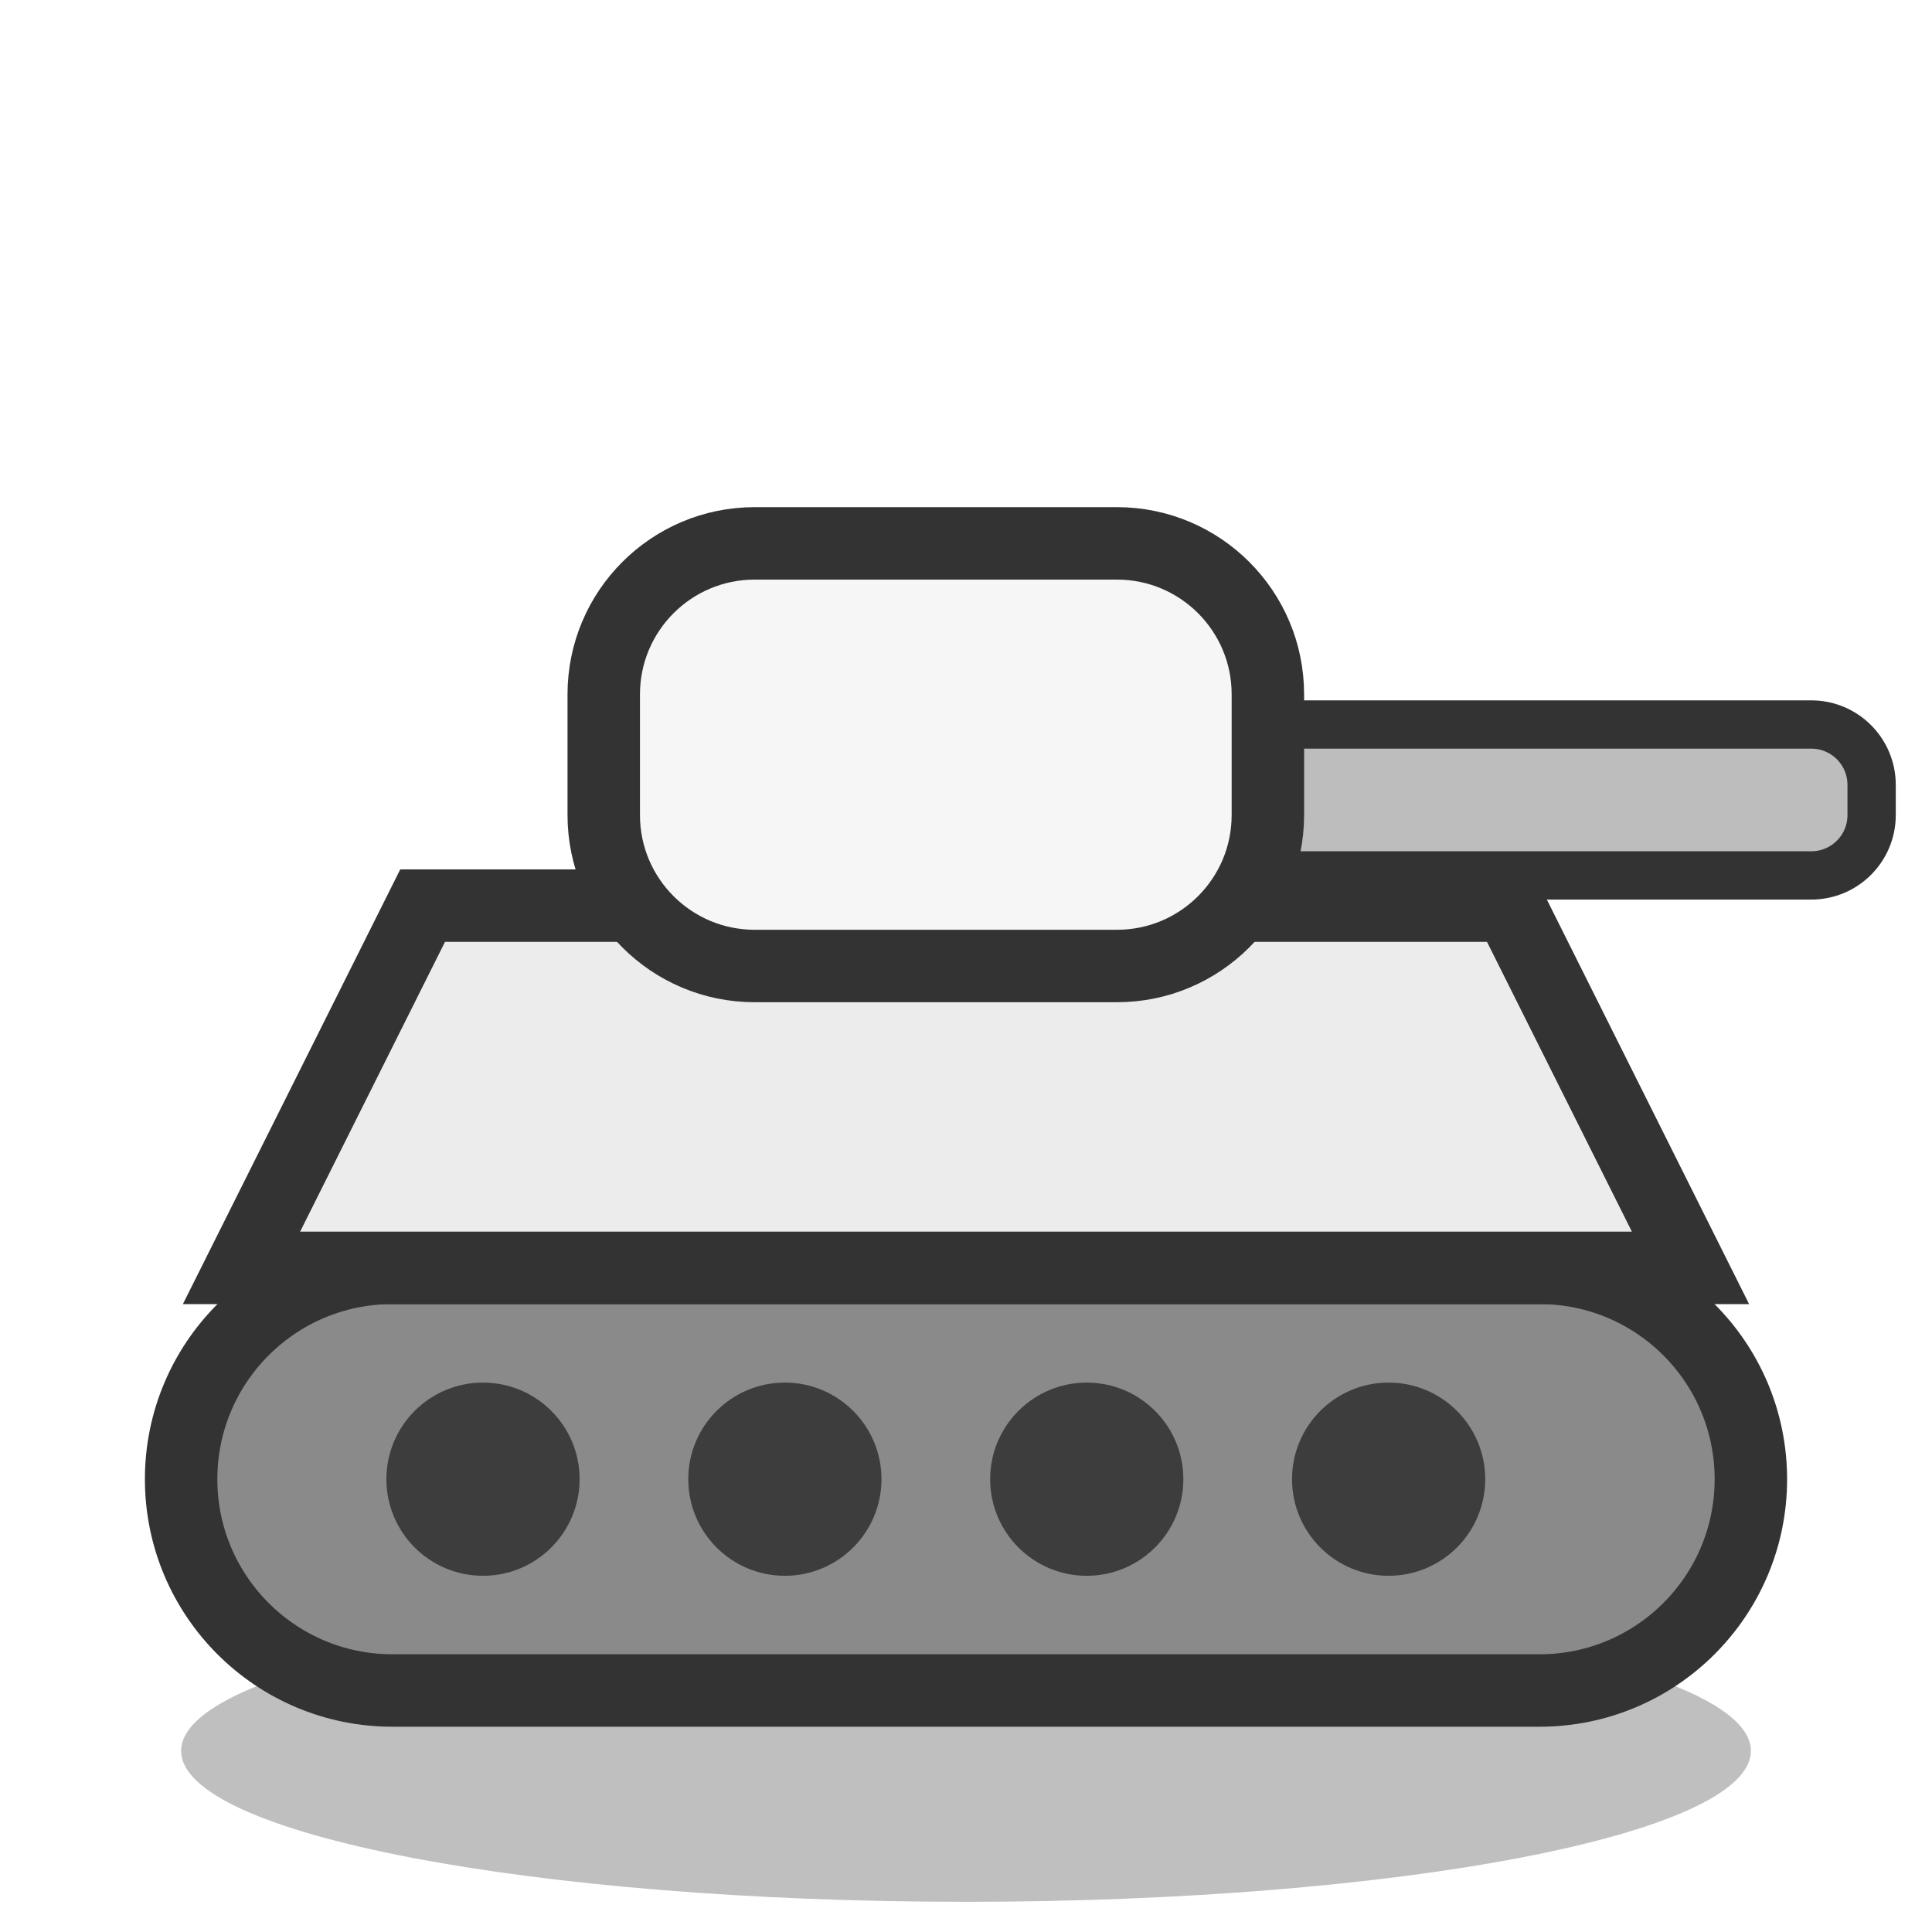
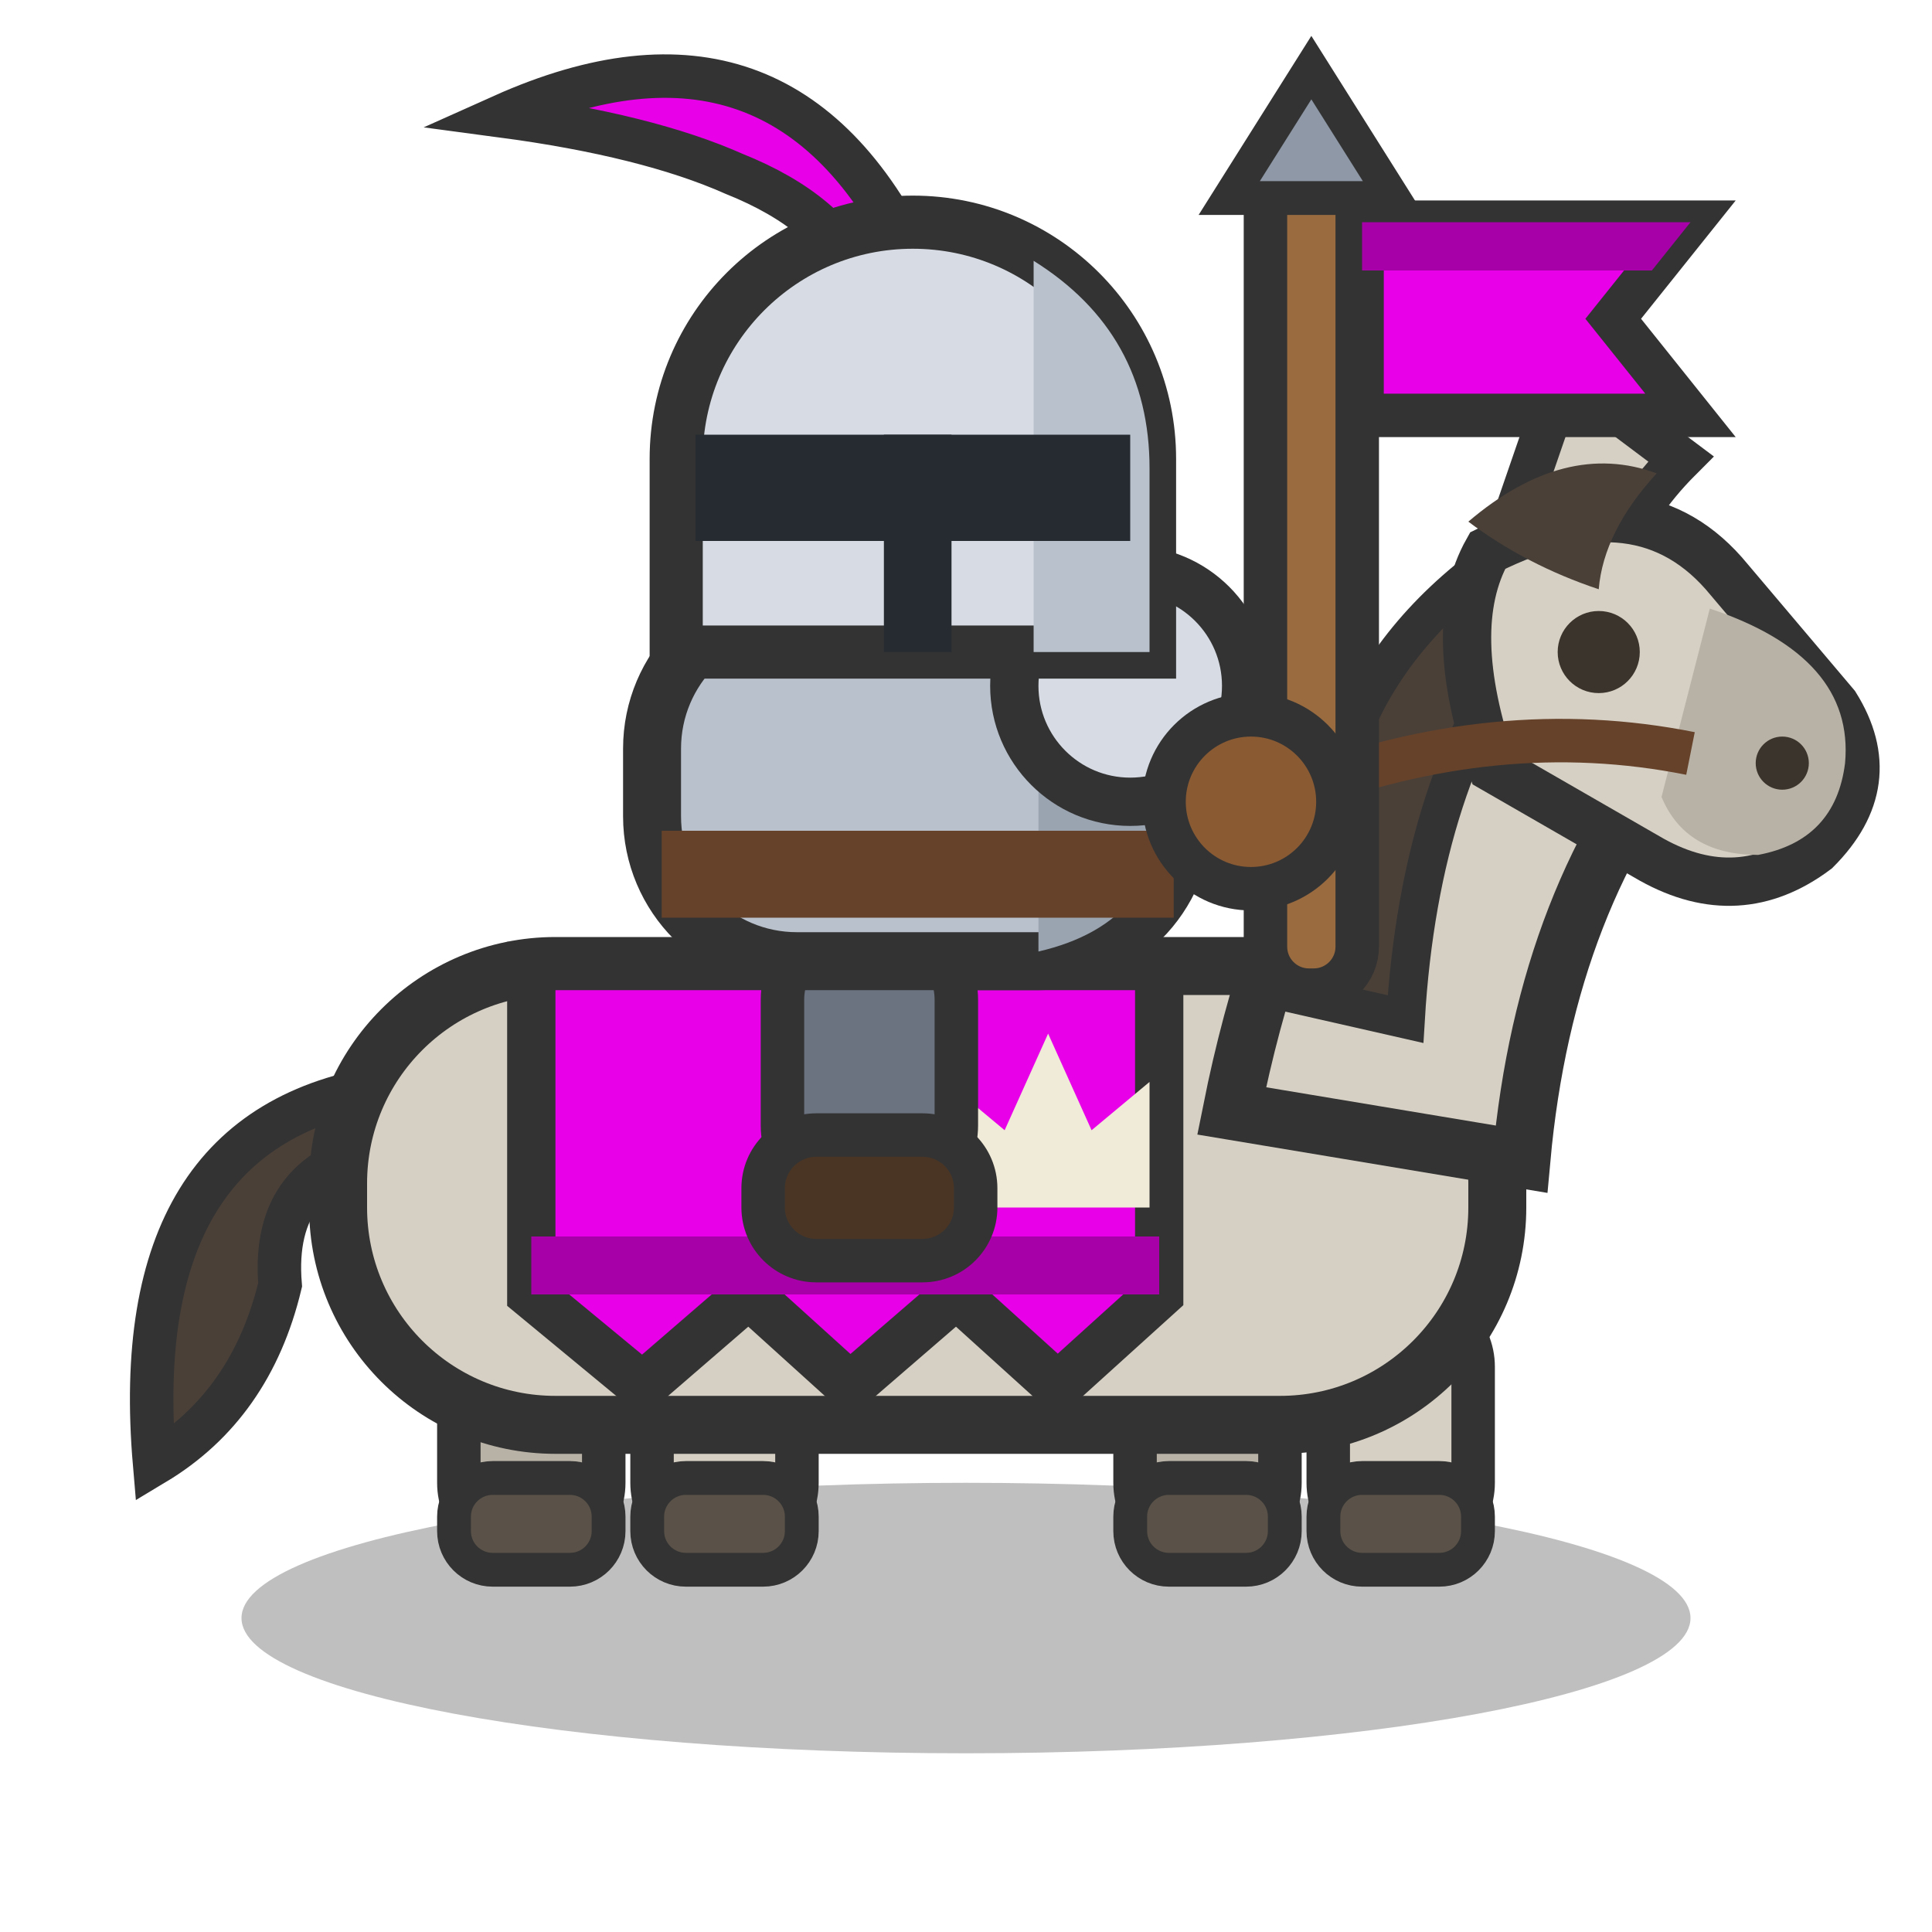
- <svg xmlns="http://www.w3.org/2000/svg" width="32" height="32">
-   <ellipse cx="16" cy="29" rx="13" ry="2.5" fill="#000000" opacity="0.25" />
-   <rect x="3" y="21" width="26" height="7" rx="3.5" fill="#8a8a8a" stroke="#333333" stroke-width="1.2" />
-   <circle cx="8" cy="24.5" r="1.6" fill="#3d3d3d" />
-   <circle cx="13" cy="24.5" r="1.6" fill="#3d3d3d" />
-   <circle cx="18" cy="24.5" r="1.6" fill="#3d3d3d" />
-   <circle cx="23" cy="24.5" r="1.6" fill="#3d3d3d" />
+ <svg xmlns="http://www.w3.org/2000/svg" width="40" height="40">
+   <ellipse cx="20" cy="33.5" rx="15" ry="2.8" fill="#000000" opacity="0.25" />
+   <rect x="9.5" y="27" width="3" height="5" rx="1.3" fill="#b8b2a6" stroke="#333333" stroke-width="0.9" />
+   <rect x="23.5" y="27" width="3" height="5" rx="1.3" fill="#b8b2a6" stroke="#333333" stroke-width="0.9" />
+   <rect x="13.5" y="27" width="3" height="5" rx="1.3" fill="#d6d0c4" stroke="#333333" stroke-width="0.9" />
+   <rect x="27.5" y="27" width="3" height="5" rx="1.3" fill="#d6d0c4" stroke="#333333" stroke-width="0.9" />
+   <rect x="9.4" y="30.6" width="3.2" height="1.9" rx="0.8" fill="#5a5248" stroke="#333333" stroke-width="0.7" />
+   <rect x="23.4" y="30.6" width="3.2" height="1.9" rx="0.8" fill="#5a5248" stroke="#333333" stroke-width="0.7" />
+   <rect x="13.4" y="30.6" width="3.2" height="1.9" rx="0.8" fill="#5a5248" stroke="#333333" stroke-width="0.7" />
+   <rect x="27.4" y="30.6" width="3.2" height="1.9" rx="0.8" fill="#5a5248" stroke="#333333" stroke-width="0.7" />
  <g transform="translate(0,1)">
-     <rect x="19" y="11" width="12" height="2.5" rx="1" fill="#bdbdbd" stroke="#333333" stroke-width="0.8" />
-     <path d="M4 20 L7 14 h18 l3 6 z" fill="#ececec" stroke="#333333" stroke-width="1.2" />
-     <rect x="10" y="8" width="11" height="7" rx="2.5" fill="#f6f6f6" stroke="#333333" stroke-width="1.2" />
+     <path d="M8 21.5 Q2.6 22.3 3.2 29.3 Q5.2 28.1 5.8 25.6 Q5.6 23.2 8 22.8 z" fill="#4a4038" stroke="#333333" stroke-width="0.9" />
+     <rect x="7" y="19" width="24" height="9.5" rx="4.5" fill="#d6d0c4" stroke="#333333" stroke-width="1.2" />
+     <path d="M11 19 h13 v6.8 l-2.1 1.9 l-2.1 -1.9 l-2.2 1.9 l-2.1 -1.9 l-2.2 1.9 l-2.3 -1.9 z" fill="#e800e8" stroke="#333333" stroke-width="1" />
+     <path d="M11 24.6 h13 v1.2 h-13 z" fill="#a800a8" />
+     <path d="M19.6 24 v-2.6 l1.2 1 l0.9 -2 l0.9 2 l1.2 -1 v2.6 z" fill="#f0ead8" />
+     <path d="M25.5 22 Q27 14.5 31.5 11 L35 14 Q32 17.5 31.5 23 z" fill="#d6d0c4" stroke="#333333" stroke-width="1.2" />
+     <path d="M30.9 10.6 q-2.2 1.6 -3 3.8 q-0.9 2.6 -1 5.2 l2.2 0.5 q0.3 -5 2.6 -8 z" fill="#4a4038" stroke="#333333" stroke-width="0.8" />
+     <path d="M31.4 9.6 l1 -2.9 l2.4 1.8 q-1 1 -1.3 2 z" fill="#d6d0c4" stroke="#333333" stroke-width="0.9" />
+     <path d="M30.8 10.4 Q34 8.8 35.8 11 L38 13.6 Q39 15.2 37.6 16.6 Q36 17.8 34.2 16.8 L30.9 14.9 Q29.9 12 30.8 10.4 z" fill="#d6d0c4" stroke="#333333" stroke-width="1" />
+     <path d="M35.4 11.6 Q38.4 12.6 38.2 14.8 Q38 16.4 36.4 16.7 Q34.9 16.7 34.4 15.5 z" fill="#b8b2a6" />
+     <circle cx="36.9" cy="14.8" r="0.55" fill="#3a342c" />
+     <circle cx="33.1" cy="12.5" r="0.85" fill="#3a342c" />
+     <path d="M30.4 9.8 q2 -1.7 3.9 -1 q-1.1 1.2 -1.2 2.4 q-1.5 -0.5 -2.7 -1.4 z" fill="#4a4038" />
+     <path d="M26.8 15.4 Q31 13.8 35 14.6" fill="none" stroke="#66422a" stroke-width="0.9" />
+     <rect x="16.2" y="18.2" width="3.6" height="5.6" rx="1.5" fill="#6b7280" stroke="#333333" stroke-width="0.9" />
+     <rect x="15.8" y="22.5" width="4.4" height="2.6" rx="1.1" fill="#4a3524" stroke="#333333" stroke-width="0.9" />
+     <rect x="13.5" y="11.5" width="11" height="7.4" rx="3" fill="#b9c1cc" stroke="#333333" stroke-width="1.2" />
+     <path d="M21.5 11.9 q2.6 0.6 2.6 3.2 v0.4 q0 2.6 -2.6 3.2 z" fill="#9aa3b0" />
+     <rect x="13.7" y="16.2" width="10.6" height="1.8" fill="#66422a" />
+     <circle cx="23.4" cy="13.2" r="2.4" fill="#d7dce4" stroke="#333333" stroke-width="1" />
+     <path d="M18.9 4.4 Q16.2 -1.2 10.4 1.4 Q13.4 1.8 15.2 2.6 Q17.2 3.4 17.8 4.8 z" fill="#e800e8" stroke="#333333" stroke-width="0.9" />
+     <path d="M14 12.5 v-4 a4.9 4.9 0 0 1 9.8 0 v4 z" fill="#d7dce4" stroke="#333333" stroke-width="1.1" />
+     <path d="M21.4 4.4 q2.4 1.5 2.4 4.3 v3.8 h-2.4 z" fill="#b9c1cc" />
+     <rect x="14.4" y="8" width="9" height="2.2" fill="#262b31" />
+     <rect x="18.3" y="8" width="1.4" height="4.5" fill="#262b31" />
+     <rect x="26.2" y="2.5" width="1.9" height="17" rx="0.9" fill="#9a6b3f" stroke="#333333" stroke-width="0.9" />
+     <path d="M27.15 0.4 l-1.7 2.7 h3.4 z" fill="#8e98a6" stroke="#333333" stroke-width="0.7" />
+     <path d="M28.2 3.6 h6.8 l-1.6 2 l1.6 2 h-6.8 z" fill="#e800e8" stroke="#333333" stroke-width="0.9" />
+     <path d="M28.2 3.6 h6.8 l-0.8 1 h-6 z" fill="#a800a8" />
+     <circle cx="25.9" cy="15.6" r="1.8" fill="#8a5a33" stroke="#333333" stroke-width="0.9" />
  </g>
</svg>
